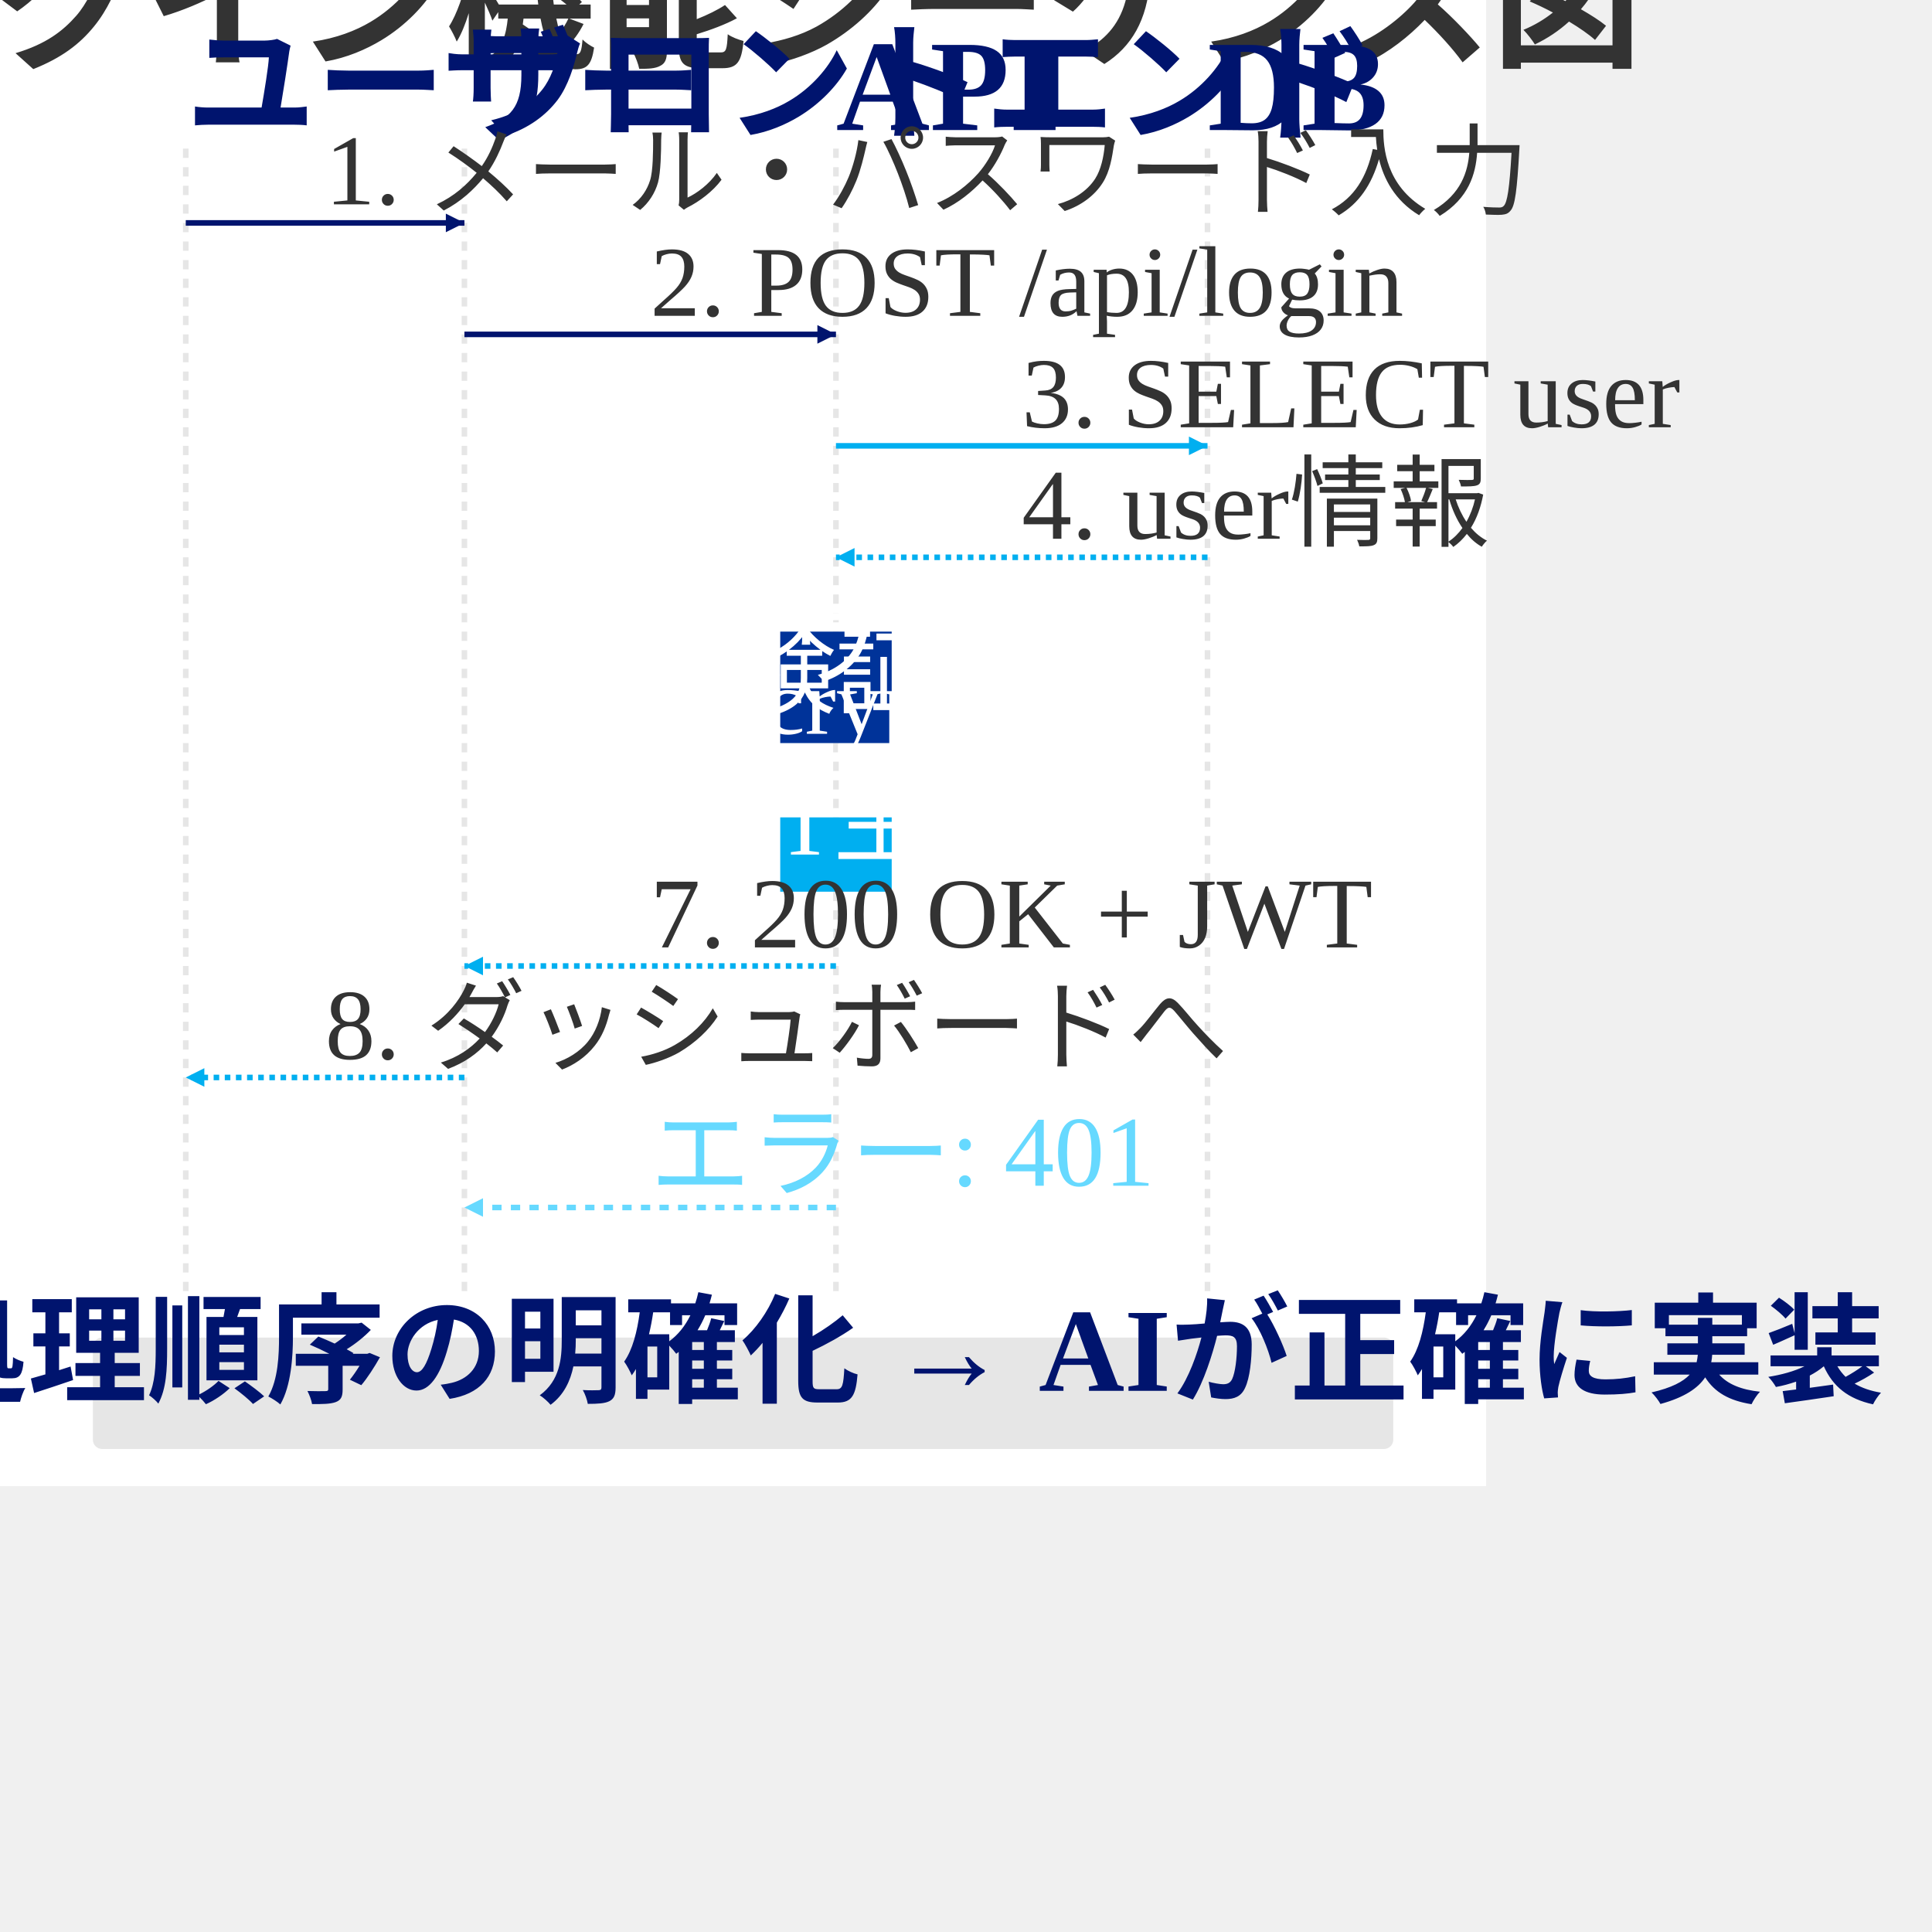
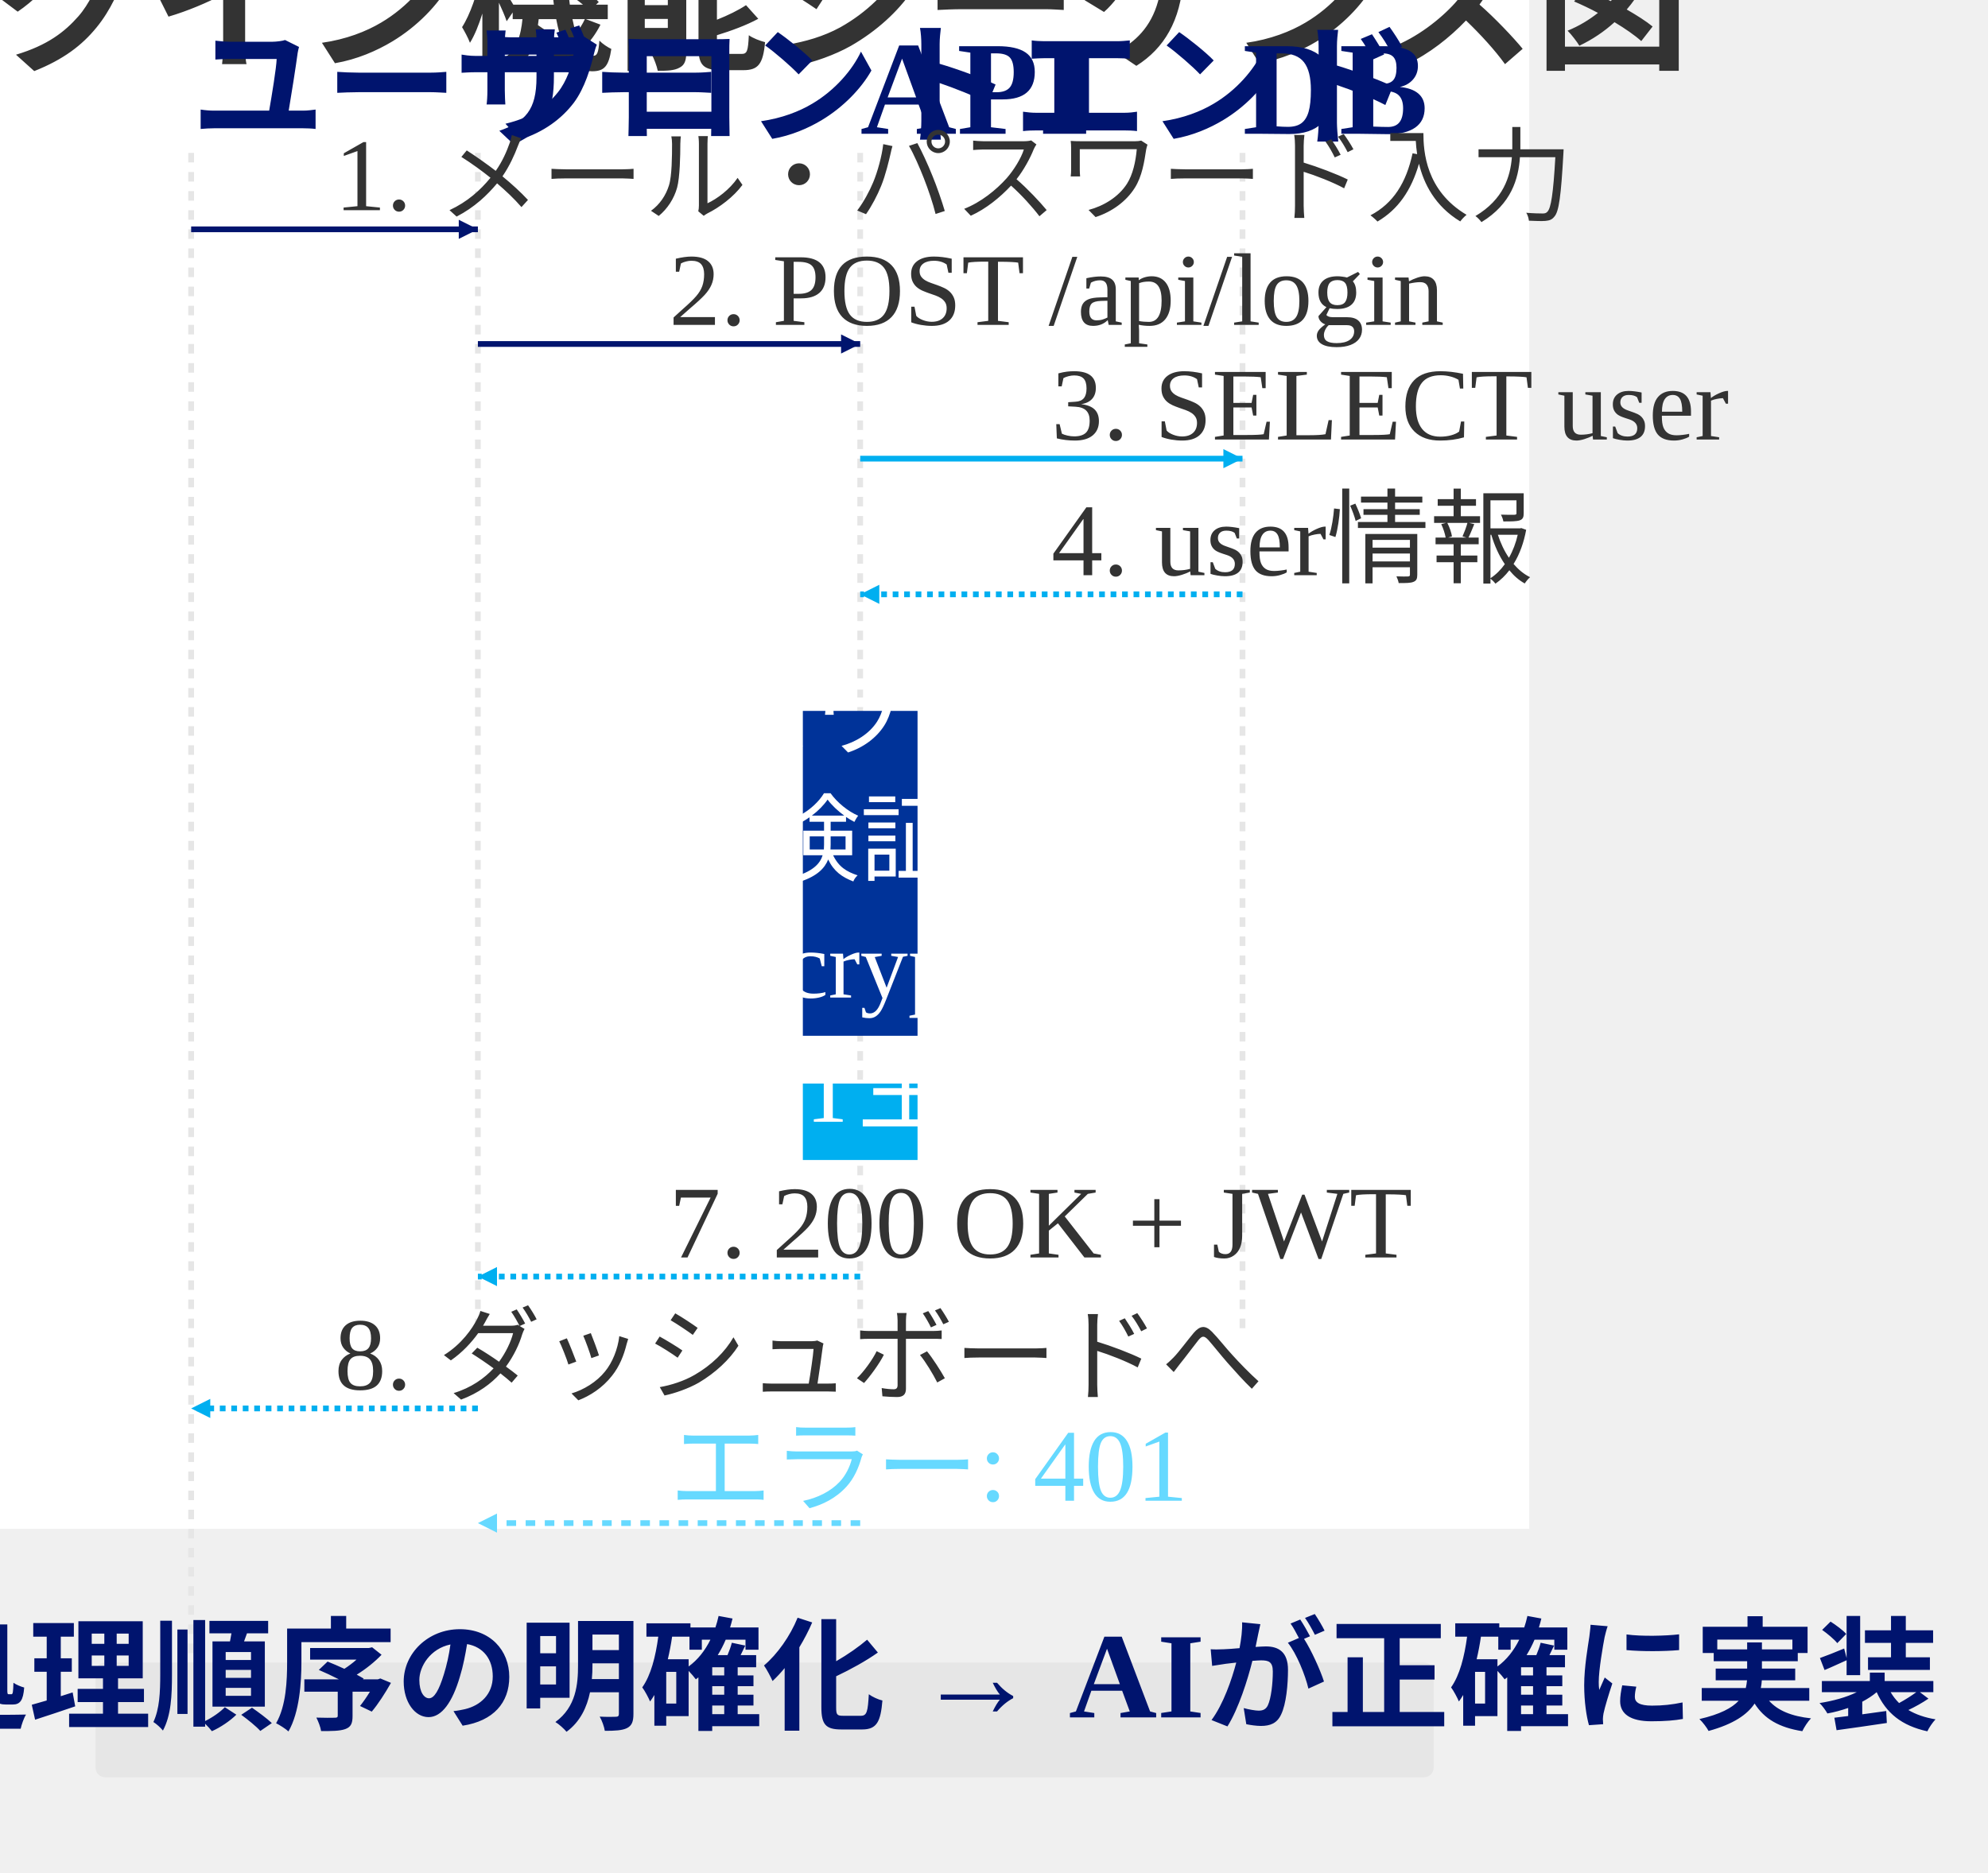
- <svg xmlns="http://www.w3.org/2000/svg" viewBox="0 0 1040 1040">
+ <svg xmlns="http://www.w3.org/2000/svg" viewBox="0 0 1040 980">
  <rect width="800" height="800" fill="#FFF" />
  <text x="400" y="30" style="font-size: 81px; font-weight: bold; fill: #333; text-anchor: middle;">ログイン機能シーケンス図</text>
  <text x="100" y="70" style="font-size: 70px; font-weight: bold; fill: #00146E;">ユーザー</text>
  <text x="250" y="70" style="font-size: 70px; font-weight: bold; fill: #00146E;">フロントエンド</text>
  <text x="450" y="70" style="font-size: 70px; font-weight: bold; fill: #00146E;">API</text>
  <text x="650" y="70" style="font-size: 70px; font-weight: bold; fill: #00146E;">DB</text>
-   <line x1="100" y1="80" x2="100" y2="700" stroke="#E6E6E6" stroke-width="3" stroke-dasharray="5,5" />
+   <line x1="100" y1="80" x2="100" y2="900" stroke="#E6E6E6" stroke-width="3" stroke-dasharray="5,5" />
  <line x1="250" y1="80" x2="250" y2="700" stroke="#E6E6E6" stroke-width="3" stroke-dasharray="5,5" />
  <line x1="450" y1="80" x2="450" y2="700" stroke="#E6E6E6" stroke-width="3" stroke-dasharray="5,5" />
  <line x1="650" y1="80" x2="650" y2="700" stroke="#E6E6E6" stroke-width="3" stroke-dasharray="5,5" />
  <line x1="100" y1="120" x2="250" y2="120" stroke="#00146E" stroke-width="3" />
  <polygon points="250,120 240,115 240,125" fill="#00146E" />
  <text x="175" y="110" style="font-size: 54px; fill: #333;">1. メール・パスワード入力</text>
  <line x1="250" y1="180" x2="450" y2="180" stroke="#00146E" stroke-width="3" />
  <polygon points="450,180 440,175 440,185" fill="#00146E" />
  <text x="350" y="170" style="font-size: 54px; fill: #333;">2. POST /api/login</text>
  <line x1="450" y1="240" x2="650" y2="240" stroke="#00AFF0" stroke-width="3" />
  <polygon points="650,240 640,235 640,245" fill="#00AFF0" />
  <text x="550" y="230" style="font-size: 54px; fill: #333;">3. SELECT user</text>
-   <line x1="650" y1="300" x2="450" y2="300" stroke="#00AFF0" stroke-width="3" stroke-dasharray="3,3" />
-   <polygon points="450,300 460,295 460,305" fill="#00AFF0" />
-   <text x="550" y="290" style="font-size: 54px; fill: #333;">4. user情報</text>
-   <rect x="420" y="340" width="60" height="60" fill="#003399" />
-   <text x="450" y="365" style="font-size: 50px; fill: white; text-anchor: middle;">パスワード</text>
-   <text x="450" y="380" style="font-size: 50px; fill: white; text-anchor: middle;">検証</text>
-   <text x="450" y="395" style="font-size: 50px; fill: white; text-anchor: middle;">(bcrypt)</text>
-   <rect x="420" y="440" width="60" height="40" fill="#00AFF0" />
-   <text x="450" y="460" style="font-size: 50px; fill: white; text-anchor: middle;">JWT生成</text>
-   <line x1="450" y1="520" x2="250" y2="520" stroke="#00AFF0" stroke-width="3" stroke-dasharray="3,3" />
-   <polygon points="250,520 260,515 260,525" fill="#00AFF0" />
-   <text x="350" y="510" style="font-size: 54px; fill: #333;">7. 200 OK + JWT</text>
-   <line x1="250" y1="580" x2="100" y2="580" stroke="#00AFF0" stroke-width="3" stroke-dasharray="3,3" />
-   <polygon points="100,580 110,575 110,585" fill="#00AFF0" />
-   <text x="175" y="570" style="font-size: 54px; fill: #333;">8. ダッシュボードへ</text>
-   <line x1="450" y1="650" x2="250" y2="650" stroke="#66D9FF" stroke-width="3" stroke-dasharray="5,5" />
-   <polygon points="250,650 260,645 260,655" fill="#66D9FF" />
-   <text x="350" y="640" style="font-size: 54px; fill: #66D9FF;">エラー: 401</text>
-   <rect x="50" y="720" width="700" height="60" fill="#E6E6E6" rx="5" />
-   <text x="400" y="750" style="font-size: 64px; fill: #00146E; text-anchor: middle; font-weight: bold;">効果: 処理順序の明確化 → AIが正確に実装</text>
+   <line x1="650" y1="311" x2="450" y2="311" stroke="#00AFF0" stroke-width="3" stroke-dasharray="3,3" />
+   <polygon points="450,311 460,306 460,316" fill="#00AFF0" />
+   <text x="550" y="301" style="font-size: 54px; fill: #333;">4. user情報</text>
+   <rect x="420" y="372" width="60" height="170" fill="#003399" />
+   <text x="450" y="392" style="font-size: 50px; fill: white; text-anchor: middle;">パスワード</text>
+   <text x="450" y="457" style="font-size: 50px; fill: white; text-anchor: middle;">検証</text>
+   <text x="450" y="522" style="font-size: 50px; fill: white; text-anchor: middle;">(bcrypt)</text>
+   <rect x="420" y="567" width="60" height="40" fill="#00AFF0" />
+   <text x="450" y="587" style="font-size: 50px; fill: white; text-anchor: middle;">JWT生成</text>
+   <line x1="450" y1="668" x2="250" y2="668" stroke="#00AFF0" stroke-width="3" stroke-dasharray="3,3" />
+   <polygon points="250,668 260,663 260,673" fill="#00AFF0" />
+   <text x="350" y="658" style="font-size: 54px; fill: #333;">7. 200 OK + JWT</text>
+   <line x1="250" y1="737" x2="100" y2="737" stroke="#00AFF0" stroke-width="3" stroke-dasharray="3,3" />
+   <polygon points="100,737 110,732 110,742" fill="#00AFF0" />
+   <text x="175" y="727" style="font-size: 54px; fill: #333;">8. ダッシュボードへ</text>
+   <line x1="450" y1="797" x2="250" y2="797" stroke="#66D9FF" stroke-width="3" stroke-dasharray="5,5" />
+   <polygon points="250,797 260,792 260,802" fill="#66D9FF" />
+   <text x="350" y="787" style="font-size: 54px; fill: #66D9FF;">エラー: 401</text>
+   <rect x="50" y="870" width="700" height="60" fill="#E6E6E6" rx="5" />
+   <text x="400" y="900" style="font-size: 64px; fill: #00146E; text-anchor: middle; font-weight: bold;">効果: 処理順序の明確化 → AIが正確に実装</text>
</svg>
